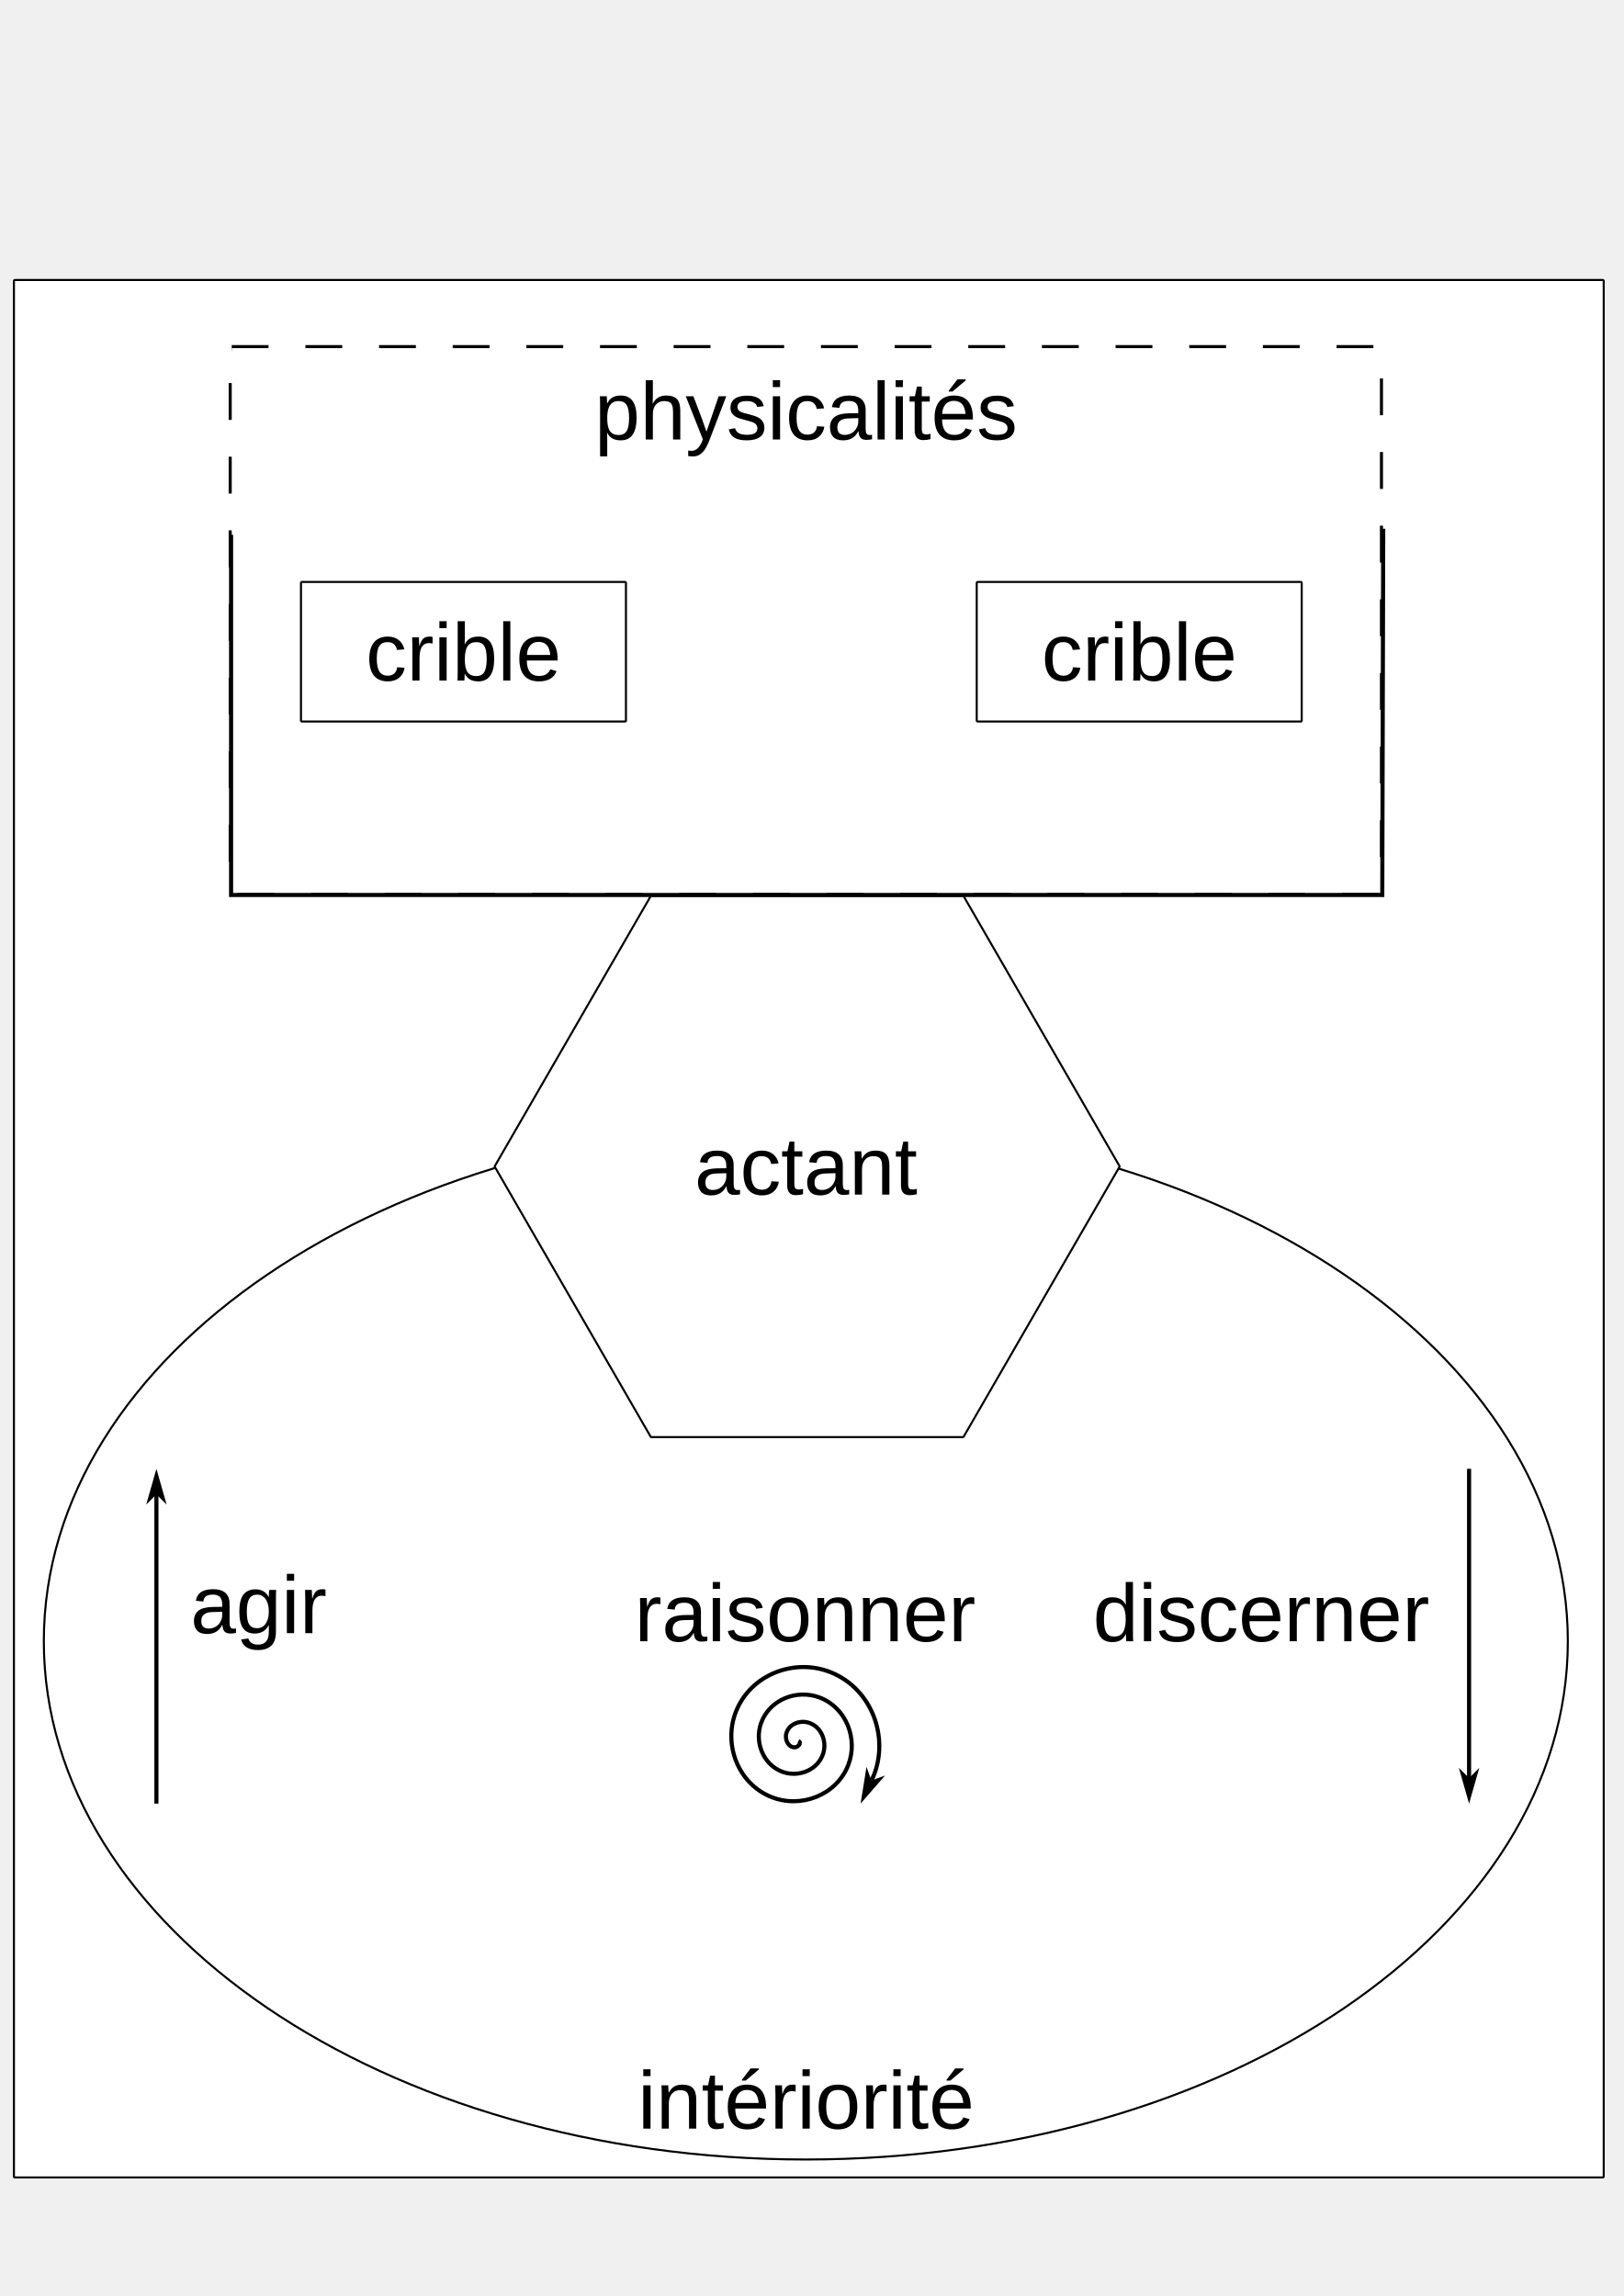
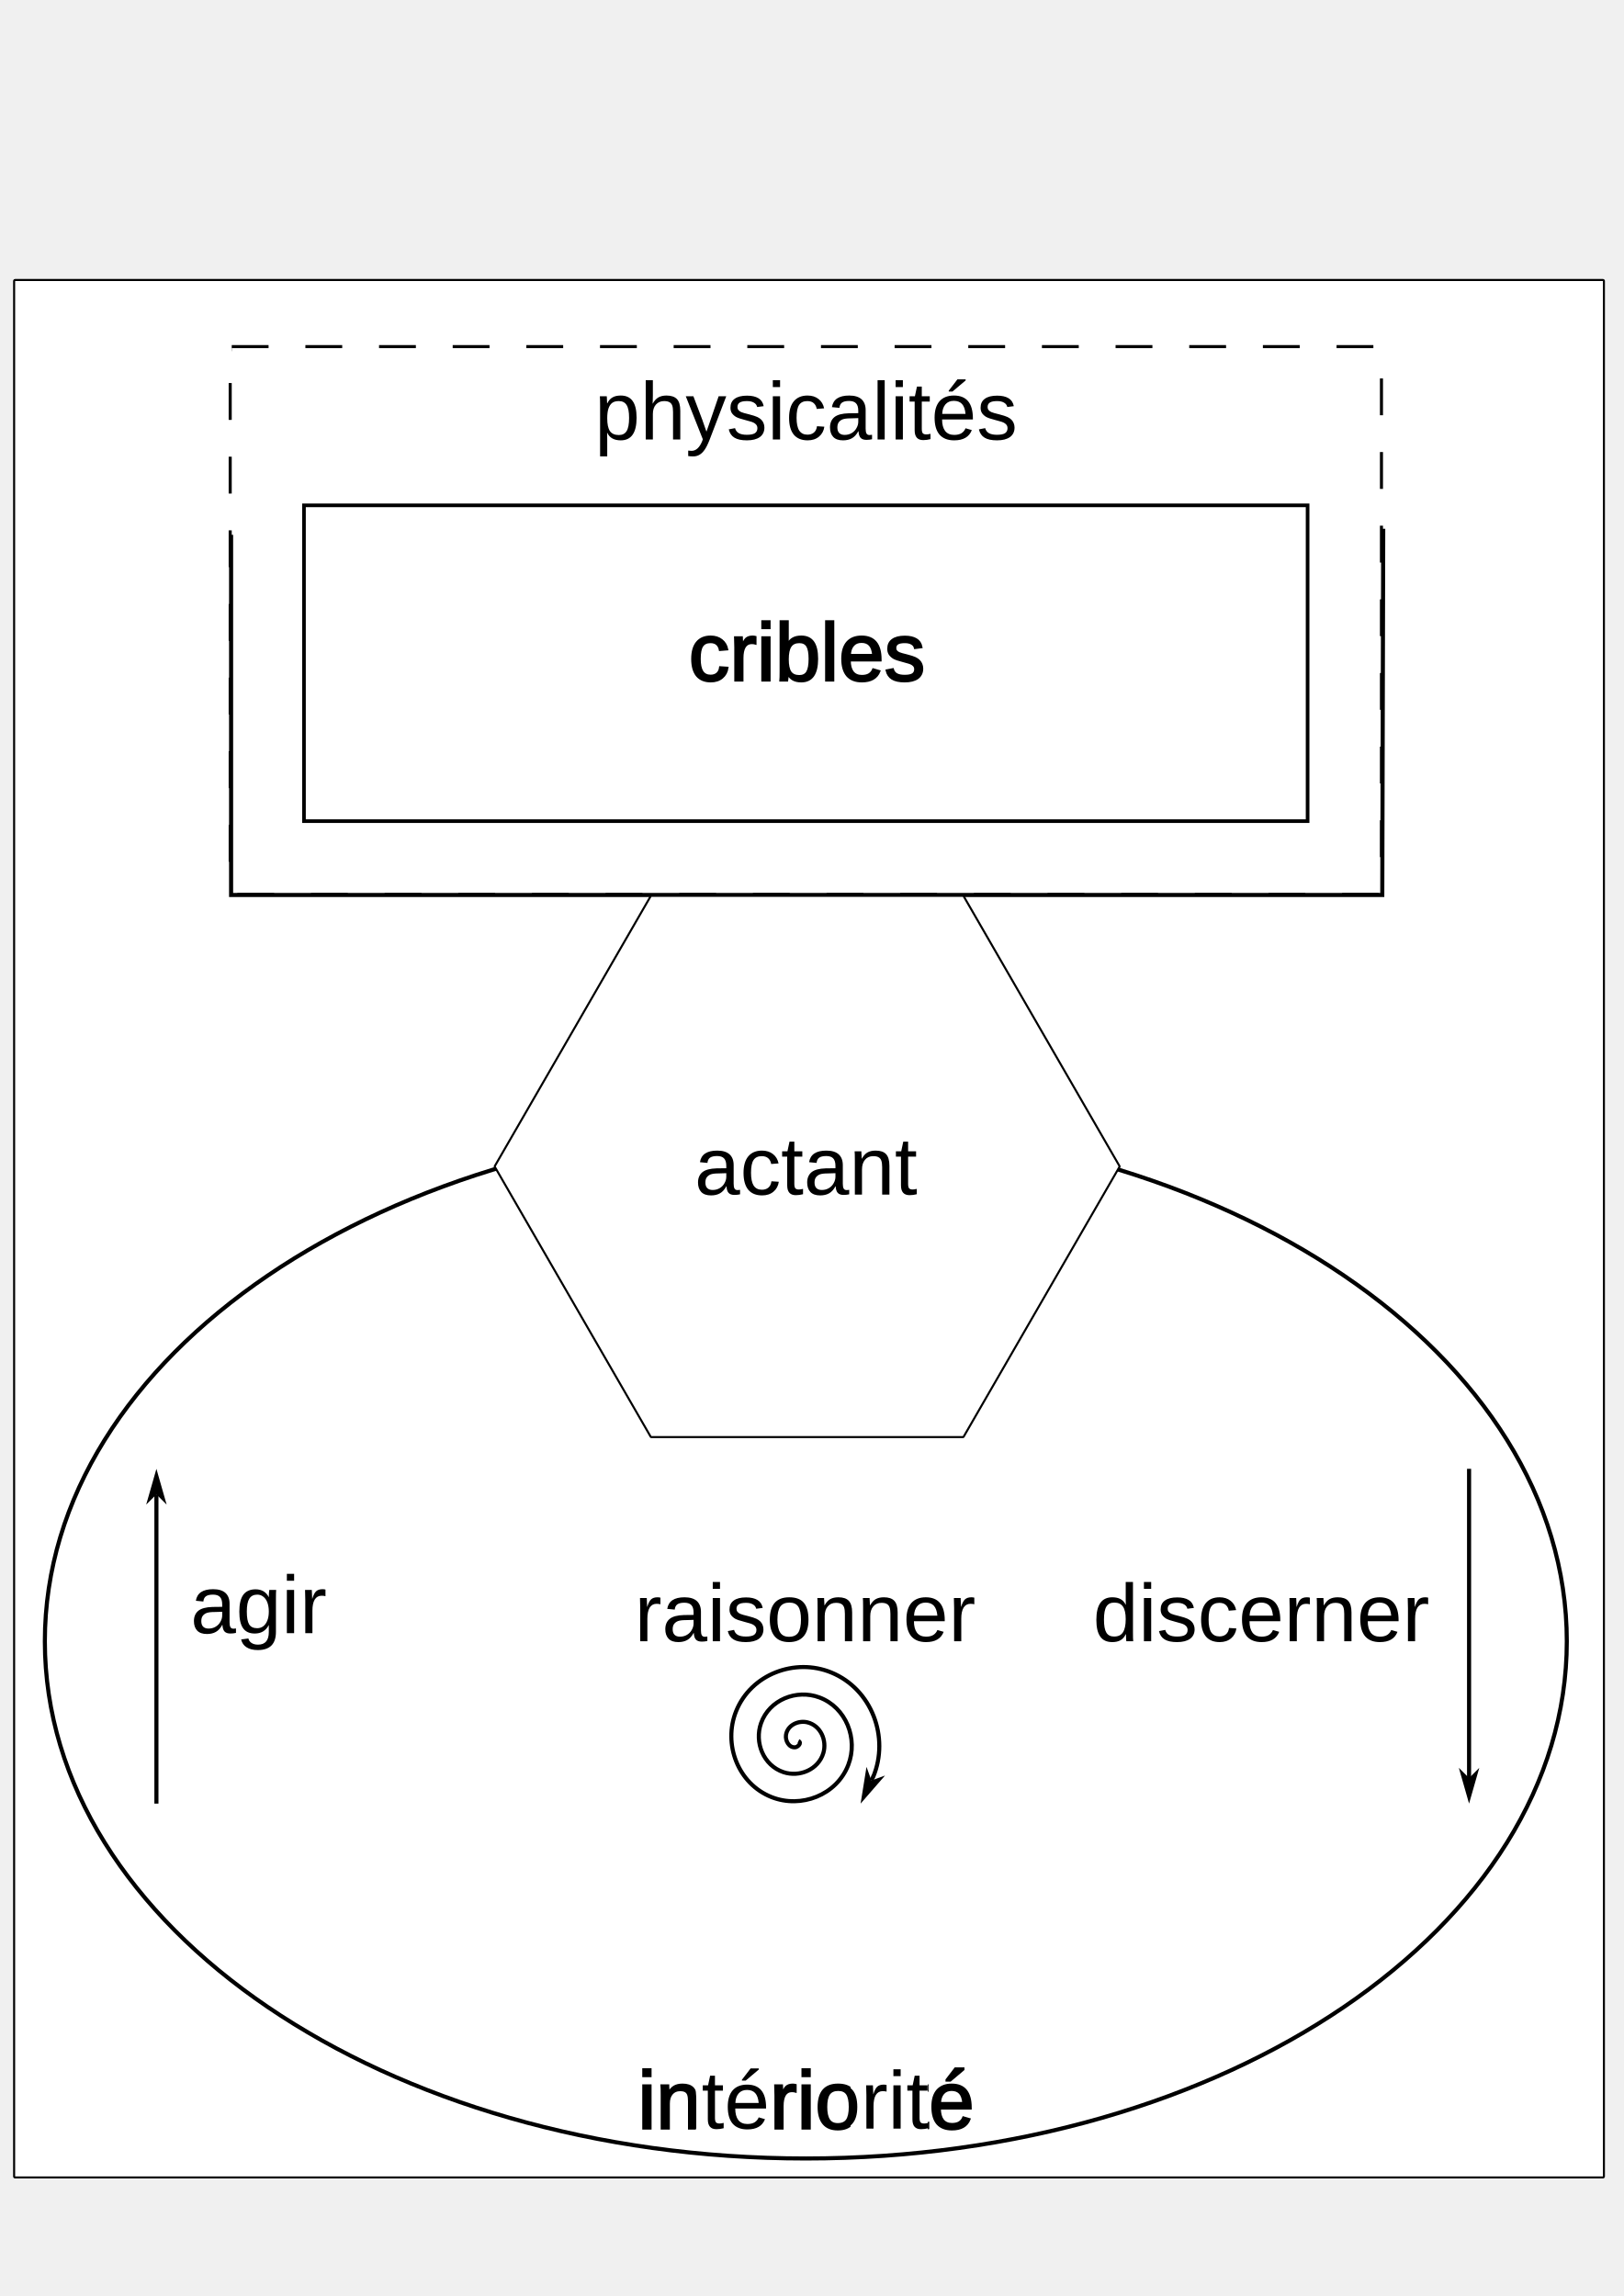
<svg xmlns="http://www.w3.org/2000/svg" width="793.701" height="1122.52" viewBox="0 0 210 297" version="1.1" id="svg1">
  <defs id="defs1">
+     <pattern patternUnits="userSpaceOnUse" width="2" height="1" patternTransform="translate(0,0) scale(10,10)" id="Strips1_1">
+       <rect style="fill:black;stroke:none" x="0" y="-0.5" width="1" height="2" id="rect15128" />
+     </pattern>
    <marker style="overflow:visible" id="DartArrow" refX="0" refY="0" orient="auto-start-reverse" markerWidth="1" markerHeight="1" viewBox="0 0 1 1" preserveAspectRatio="xMidYMid">
      <path style="fill:context-stroke;fill-rule:evenodd;stroke:none" d="M 0,0 5,-5 -12.5,0 5,5 Z" transform="scale(-0.5)" id="path33" />
    </marker>
  </defs>
  <g id="layer1">
-     <rect style="fill:#ffffff;stroke:#000000;stroke-width:0.529;stroke-linejoin:round;stroke-miterlimit:10;stroke-dasharray:none;stroke-dashoffset:0;paint-order:markers stroke fill" id="scene_1" width="205.348" height="245.18" x="1.934" y="36.352" />
-     <rect style="fill:#ffffff;stroke:#000000;stroke-width:0.794;stroke-linejoin:round;stroke-miterlimit:10;stroke-dasharray:4.763, 4.763;stroke-dashoffset:0;paint-order:markers stroke fill" id="rect1" width="148.5" height="70.475" x="29.971" y="45.034" />
-     <ellipse style="fill:#ffffff;stroke:#000000;stroke-width:0.529;stroke-linejoin:round;stroke-miterlimit:10;paint-order:markers stroke fill" id="path2" cx="104.221" cy="212.309" rx="98.42" ry="66.902" />
-     <g id="path1" transform="rotate(90,30.23839,137.0782)">
-       <path style="color:#000000;fill:#000000;stroke-linejoin:round;stroke-miterlimit:10;-inkscape-stroke:none;paint-order:markers stroke fill" d="M 43.914,22.424 9.039,42.559 A 0.265,0.265 0 0 0 8.906,42.789 v 40.27 a 0.265,0.265 0 0 0 0.133,0.23 L 43.914,103.424 a 0.265,0.265 0 0 0 0.266,0 l 34.875,-20.135 A 0.265,0.265 0 0 0 79.188,83.059 V 42.789 a 0.265,0.265 0 0 0 -0.133,-0.23 l -34.875,-20.135 a 0.265,0.265 0 0 0 -0.266,0 z m 0.133,0.535 34.611,19.982 V 82.906 L 44.047,102.889 9.436,82.906 V 42.941 Z" id="path37" />
-       <path style="color:#000000;fill:#ffffff;stroke-linejoin:round;stroke-miterlimit:10;-inkscape-stroke:none;paint-order:markers stroke fill" d="M 44.047,103.195 9.171,83.059 9.171,42.788 44.047,22.653 l 34.876,20.136 10e-7,40.271 z" id="path38" />
+     <rect style="fill:#ffffff;stroke:#000000;stroke-width:0.529;stroke-linejoin:round;stroke-miterlimit:10;stroke-dasharray:none;stroke-dashoffset:0;paint-order:markers stroke fill" id="scene_1" width="205.348" height="245.18" x="1.959" y="36.352" />
+     <g id="gInteriorite" style="stroke:url(#Strips1_1)">
+       <ellipse style="fill:none;stroke:#000000;stroke-width:0.529;stroke-linejoin:round;stroke-miterlimit:10;paint-order:markers stroke fill;stroke-dasharray:none;stroke-dashoffset:0;stroke-opacity:1" id="path2" cx="104.221" cy="212.309" rx="98.42" ry="66.902" />
+       <text xml:space="preserve" style="font-style:normal;font-weight:normal;font-size:10.583px;line-height:1.25;font-family:sans-serif;fill:#000000;fill-opacity:1;stroke:url(#Strips1_1);stroke-width:0.265" x="82.498" y="275.343" id="text1">
+         <tspan id="tspan1" style="font-style:normal;font-variant:normal;font-weight:normal;font-stretch:normal;font-family:Arial;-inkscape-font-specification:Arial;stroke-width:0.265;stroke:url(#Strips1_1)" x="82.498" y="275.343">intériorité</tspan>
+       </text>
    </g>
-     <rect style="fill:#ffffff;stroke:#000000;stroke-width:0.529;stroke-linejoin:round;stroke-miterlimit:10;stroke-dasharray:none;stroke-dashoffset:0;paint-order:markers stroke fill" id="rect2" width="41.766" height="17.789" x="39.059" y="75.41" />
-     <text xml:space="preserve" style="font-style:normal;font-weight:normal;font-size:10.583px;line-height:1.25;font-family:sans-serif;fill:#000000;fill-opacity:1;stroke:none;stroke-width:0.265" x="47.309" y="88.031" id="text2">
-       <tspan id="tspan2" style="font-style:normal;font-variant:normal;font-weight:normal;font-stretch:normal;font-family:Arial;-inkscape-font-specification:Arial;stroke-width:0.265" x="47.309" y="88.031">crible</tspan>
-     </text>
-     <rect style="fill:#ffffff;stroke:#000000;stroke-width:0.529;stroke-linejoin:round;stroke-miterlimit:10;stroke-dasharray:none;stroke-dashoffset:0;paint-order:markers stroke fill" id="rect3" width="41.766" height="17.789" x="126.457" y="75.41" />
-     <text xml:space="preserve" style="font-style:normal;font-weight:normal;font-size:10.583px;line-height:1.25;font-family:sans-serif;fill:#000000;fill-opacity:1;stroke:none;stroke-width:0.265" x="134.708" y="88.031" id="text3">
-       <tspan id="tspan3" style="font-style:normal;font-variant:normal;font-weight:normal;font-stretch:normal;font-family:Arial;-inkscape-font-specification:Arial;stroke-width:0.265" x="134.708" y="88.031">crible</tspan>
-     </text>
-     <text xml:space="preserve" style="font-style:normal;font-weight:normal;font-size:10.583px;line-height:1.25;font-family:sans-serif;fill:#000000;fill-opacity:1;stroke:none;stroke-width:0.265" x="76.896" y="56.848" id="text4">
-       <tspan id="tspan4" style="font-style:normal;font-variant:normal;font-weight:normal;font-stretch:normal;font-family:Arial;-inkscape-font-specification:Arial;stroke-width:0.265" x="76.896" y="56.848">physicalités</tspan>
-     </text>
-     <text xml:space="preserve" style="font-style:normal;font-weight:normal;font-size:10.583px;line-height:1.25;font-family:sans-serif;fill:#000000;fill-opacity:1;stroke:none;stroke-width:0.265" x="89.825" y="154.522" id="text5">
-       <tspan id="tspan5" style="font-style:normal;font-variant:normal;font-weight:normal;font-stretch:normal;font-family:Arial;-inkscape-font-specification:Arial;stroke-width:0.265" x="89.825" y="154.522">actant</tspan>
-     </text>
-     <text xml:space="preserve" style="font-style:normal;font-weight:normal;font-size:10.583px;line-height:1.25;font-family:sans-serif;fill:#000000;fill-opacity:1;stroke:none;stroke-width:0.265" x="82.069" y="212.302" id="text7">
-       <tspan id="tspan7" style="font-style:normal;font-variant:normal;font-weight:normal;font-stretch:normal;font-family:Arial;-inkscape-font-specification:Arial;stroke-width:0.265" x="82.069" y="212.302">raisonner</tspan>
-     </text>
-     <text xml:space="preserve" style="font-style:normal;font-weight:normal;font-size:10.583px;line-height:1.25;font-family:sans-serif;fill:#000000;fill-opacity:1;stroke:none;stroke-width:0.265" x="24.628" y="211.255" id="text30">
-       <tspan id="tspan30" style="font-style:normal;font-variant:normal;font-weight:normal;font-stretch:normal;font-family:Arial;-inkscape-font-specification:Arial;stroke-width:0.265" x="24.628" y="211.255">agir</tspan>
-     </text>
-     <text xml:space="preserve" style="font-style:normal;font-weight:normal;font-size:10.583px;line-height:1.25;font-family:sans-serif;fill:#000000;fill-opacity:1;stroke:none;stroke-width:0.265" x="141.358" y="212.302" id="text31">
-       <tspan id="tspan31" style="font-style:normal;font-variant:normal;font-weight:normal;font-stretch:normal;font-family:Arial;-inkscape-font-specification:Arial;stroke-width:0.265" x="141.358" y="212.302">discerner</tspan>
-     </text>
-     <path style="fill:none;stroke:#000000;stroke-width:0.529;stroke-linecap:butt;stroke-linejoin:miter;stroke-opacity:1;stroke-dasharray:none;marker-end:url(#DartArrow)" d="m 190,190 v 40" id="path32" />
-     <path style="fill:none;stroke:#000000;stroke-width:0.529;stroke-linecap:butt;stroke-linejoin:miter;stroke-dasharray:none;stroke-opacity:1;marker-end:url(#DartArrow)" d="m 20.23,233.307 v -40" id="path34" />
-     <g id="g35" transform="translate(-0.06535338,-20.74146)">
-       <path style="fill:none;fill-rule:evenodd;stroke:#000000;stroke-width:0.529;stroke-dasharray:none" id="path6" d="m 82.371,227.777 c 0.485,0.233 -0.074,0.768 -0.387,0.806 -0.846,0.102 -1.326,-0.86 -1.225,-1.579 0.181,-1.287 1.598,-1.929 2.771,-1.644 1.722,0.418 2.545,2.345 2.063,3.964 -0.643,2.157 -3.095,3.166 -5.156,2.481 -2.593,-0.862 -3.791,-3.846 -2.9,-6.349 1.078,-3.031 4.598,-4.416 7.541,-3.319 3.468,1.293 5.043,5.35 3.738,8.733 -1.506,3.906 -6.103,5.67 -9.926,4.157 -4.344,-1.719 -6.298,-6.856 -4.576,-11.118 1.932,-4.782 7.608,-6.926 12.311,-4.995 5.22,2.144 7.555,8.361 5.414,13.503" transform="translate(20.95961,18.17578)" />
-       <path style="fill:none;stroke:#000000;stroke-width:0.529;stroke-linecap:butt;stroke-linejoin:miter;stroke-dasharray:none;stroke-opacity:1;marker-end:url(#DartArrow)" d="m 113.008,250.546 -0.237,0.507" id="path35" />
+     <g id="gPhysicalites">
+       <rect style="fill:#ffffff;stroke:#000000;stroke-width:0.794;stroke-linejoin:round;stroke-miterlimit:10;stroke-dasharray:4.763, 4.763;stroke-dashoffset:0;paint-order:markers stroke fill" id="rect1" width="148.5" height="70.475" x="29.971" y="45.034" />
+       <path style="fill:none;stroke:#000000;stroke-width:0.529;stroke-linecap:butt;stroke-linejoin:miter;stroke-dasharray:none;stroke-opacity:1" d="m 29.888,69.178 -10e-7,46.591 h 148.887 l 0.123,-47.374" id="path36" />
+       <text xml:space="preserve" style="font-style:normal;font-weight:normal;font-size:10.583px;line-height:1.25;font-family:sans-serif;fill:#000000;fill-opacity:1;stroke:none;stroke-width:0.265" x="76.896" y="56.848" id="text4">
+         <tspan id="tspan4" style="font-style:normal;font-variant:normal;font-weight:normal;font-stretch:normal;font-family:Arial;-inkscape-font-specification:Arial;stroke-width:0.265" x="76.896" y="56.848">physicalités</tspan>
+       </text>
    </g>
-     <path style="fill:none;stroke:#000000;stroke-width:0.529;stroke-linecap:butt;stroke-linejoin:miter;stroke-dasharray:none;stroke-opacity:1" d="m 29.888,69.178 -10e-7,46.591 h 148.887 l 0.123,-47.374" id="path36" />
-     <text xml:space="preserve" style="font-style:normal;font-weight:normal;font-size:10.583px;line-height:1.25;font-family:sans-serif;fill:#000000;fill-opacity:1;stroke:none;stroke-width:0.265" x="82.498" y="275.343" id="text1">
-       <tspan id="tspan1" style="font-style:normal;font-variant:normal;font-weight:normal;font-stretch:normal;font-family:Arial;-inkscape-font-specification:Arial;stroke-width:0.265" x="82.498" y="275.343">intériorité</tspan>
-     </text>
+     <rect style="fill:#ffffff;stroke:none;stroke-width:0.529;stroke-linejoin:round;stroke-miterlimit:10;stroke-dasharray:none;stroke-dashoffset:0;paint-order:markers stroke fill" id="rect2" width="41.766" height="17.789" x="39.588" y="75.41" />
+     <rect style="fill:#ffffff;stroke:none;stroke-width:0.529;stroke-linejoin:round;stroke-miterlimit:10;stroke-dasharray:none;stroke-dashoffset:0;paint-order:markers stroke fill" id="rect3" width="41.766" height="17.789" x="126.457" y="75.41" />
+     <g id="gActant">
+       <g id="path1" transform="rotate(90,30.23839,137.0782)">
+         <path style="color:#000000;fill:#000000;stroke-linejoin:round;stroke-miterlimit:10;-inkscape-stroke:none;paint-order:markers stroke fill" d="M 43.914,22.424 9.039,42.559 A 0.265,0.265 0 0 0 8.906,42.789 v 40.27 a 0.265,0.265 0 0 0 0.133,0.23 L 43.914,103.424 a 0.265,0.265 0 0 0 0.266,0 l 34.875,-20.135 A 0.265,0.265 0 0 0 79.188,83.059 V 42.789 a 0.265,0.265 0 0 0 -0.133,-0.23 l -34.875,-20.135 a 0.265,0.265 0 0 0 -0.266,0 z m 0.133,0.535 34.611,19.982 V 82.906 L 44.047,102.889 9.436,82.906 V 42.941 Z" id="path37" />
+         <path style="color:#000000;fill:#ffffff;stroke-linejoin:round;stroke-miterlimit:10;-inkscape-stroke:none;paint-order:markers stroke fill" d="M 44.047,103.195 9.171,83.059 9.171,42.788 44.047,22.653 l 34.876,20.136 10e-7,40.271 z" id="path38" />
+       </g>
+       <text xml:space="preserve" style="font-style:normal;font-weight:normal;font-size:10.583px;line-height:1.25;font-family:sans-serif;fill:#000000;fill-opacity:1;stroke:none;stroke-width:0.265" x="89.825" y="154.522" id="text5">
+         <tspan id="tspan5" style="font-style:normal;font-variant:normal;font-weight:normal;font-stretch:normal;font-family:Arial;-inkscape-font-specification:Arial;stroke-width:0.265" x="89.825" y="154.522">actant</tspan>
+       </text>
+     </g>
+     <g id="gDiscerner">
+       <text xml:space="preserve" style="font-style:normal;font-weight:normal;font-size:10.583px;line-height:1.25;font-family:sans-serif;fill:#000000;fill-opacity:1;stroke:none;stroke-width:0.265" x="141.358" y="212.302" id="text31">
+         <tspan id="tspan31" style="font-style:normal;font-variant:normal;font-weight:normal;font-stretch:normal;font-family:Arial;-inkscape-font-specification:Arial;stroke-width:0.265" x="141.358" y="212.302">discerner</tspan>
+       </text>
+       <path style="fill:none;stroke:#000000;stroke-width:0.529;stroke-linecap:butt;stroke-linejoin:miter;stroke-opacity:1;stroke-dasharray:none;marker-end:url(#DartArrow)" d="m 190,190 v 40" id="path32" />
+     </g>
+     <g id="gAgir">
+       <text xml:space="preserve" style="font-style:normal;font-weight:normal;font-size:10.583px;line-height:1.25;font-family:sans-serif;fill:#000000;fill-opacity:1;stroke:none;stroke-width:0.265" x="24.628" y="211.255" id="text30">
+         <tspan id="tspan30" style="font-style:normal;font-variant:normal;font-weight:normal;font-stretch:normal;font-family:Arial;-inkscape-font-specification:Arial;stroke-width:0.265" x="24.628" y="211.255">agir</tspan>
+       </text>
+       <path style="fill:none;stroke:#000000;stroke-width:0.529;stroke-linecap:butt;stroke-linejoin:miter;stroke-dasharray:none;stroke-opacity:1;marker-end:url(#DartArrow)" d="m 20.23,233.307 v -40" id="path34" />
+     </g>
+     <g id="gRaisonner">
+       <text xml:space="preserve" style="font-style:normal;font-weight:normal;font-size:10.583px;line-height:1.25;font-family:sans-serif;fill:#000000;fill-opacity:1;stroke:none;stroke-width:0.265" x="82.069" y="212.302" id="text7">
+         <tspan id="tspan7" style="font-style:normal;font-variant:normal;font-weight:normal;font-stretch:normal;font-family:Arial;-inkscape-font-specification:Arial;stroke-width:0.265" x="82.069" y="212.302">raisonner</tspan>
+       </text>
+       <g id="g35" transform="translate(-0.06535338,-20.74146)">
+         <path style="fill:none;fill-rule:evenodd;stroke:#000000;stroke-width:0.529;stroke-dasharray:none" id="path6" d="m 82.371,227.777 c 0.485,0.233 -0.074,0.768 -0.387,0.806 -0.846,0.102 -1.326,-0.86 -1.225,-1.579 0.181,-1.287 1.598,-1.929 2.771,-1.644 1.722,0.418 2.545,2.345 2.063,3.964 -0.643,2.157 -3.095,3.166 -5.156,2.481 -2.593,-0.862 -3.791,-3.846 -2.9,-6.349 1.078,-3.031 4.598,-4.416 7.541,-3.319 3.468,1.293 5.043,5.35 3.738,8.733 -1.506,3.906 -6.103,5.67 -9.926,4.157 -4.344,-1.719 -6.298,-6.856 -4.576,-11.118 1.932,-4.782 7.608,-6.926 12.311,-4.995 5.22,2.144 7.555,8.361 5.414,13.503" transform="translate(20.95961,18.17578)" />
+         <path style="fill:none;stroke:#000000;stroke-width:0.529;stroke-linecap:butt;stroke-linejoin:miter;stroke-dasharray:none;stroke-opacity:1;marker-end:url(#DartArrow)" d="m 113.008,250.546 -0.237,0.507" id="path35" />
+       </g>
+     </g>
+     <g id="gCribles" style="stroke:#000000;stroke-opacity:1">
+       <text xml:space="preserve" style="font-style:normal;font-weight:normal;font-size:10.583px;line-height:1.25;font-family:sans-serif;fill:#000000;fill-opacity:1;stroke:#000000;stroke-width:0.265;stroke-opacity:1" x="89.073" y="88.031" id="text2">
+         <tspan id="tspan2" style="font-style:normal;font-variant:normal;font-weight:normal;font-stretch:normal;font-family:Arial;-inkscape-font-specification:Arial;stroke:#000000;stroke-width:0.265;stroke-opacity:1" x="89.073" y="88.031">cribles</tspan>
+       </text>
+       <rect style="fill:none;stroke:#000000;stroke-width:0.47;stroke-dasharray:none;stroke-dashoffset:0;stroke-opacity:1" id="rectCribles" width="129.802" height="40.85" x="39.315" y="65.369" />
+     </g>
  </g>
</svg>
